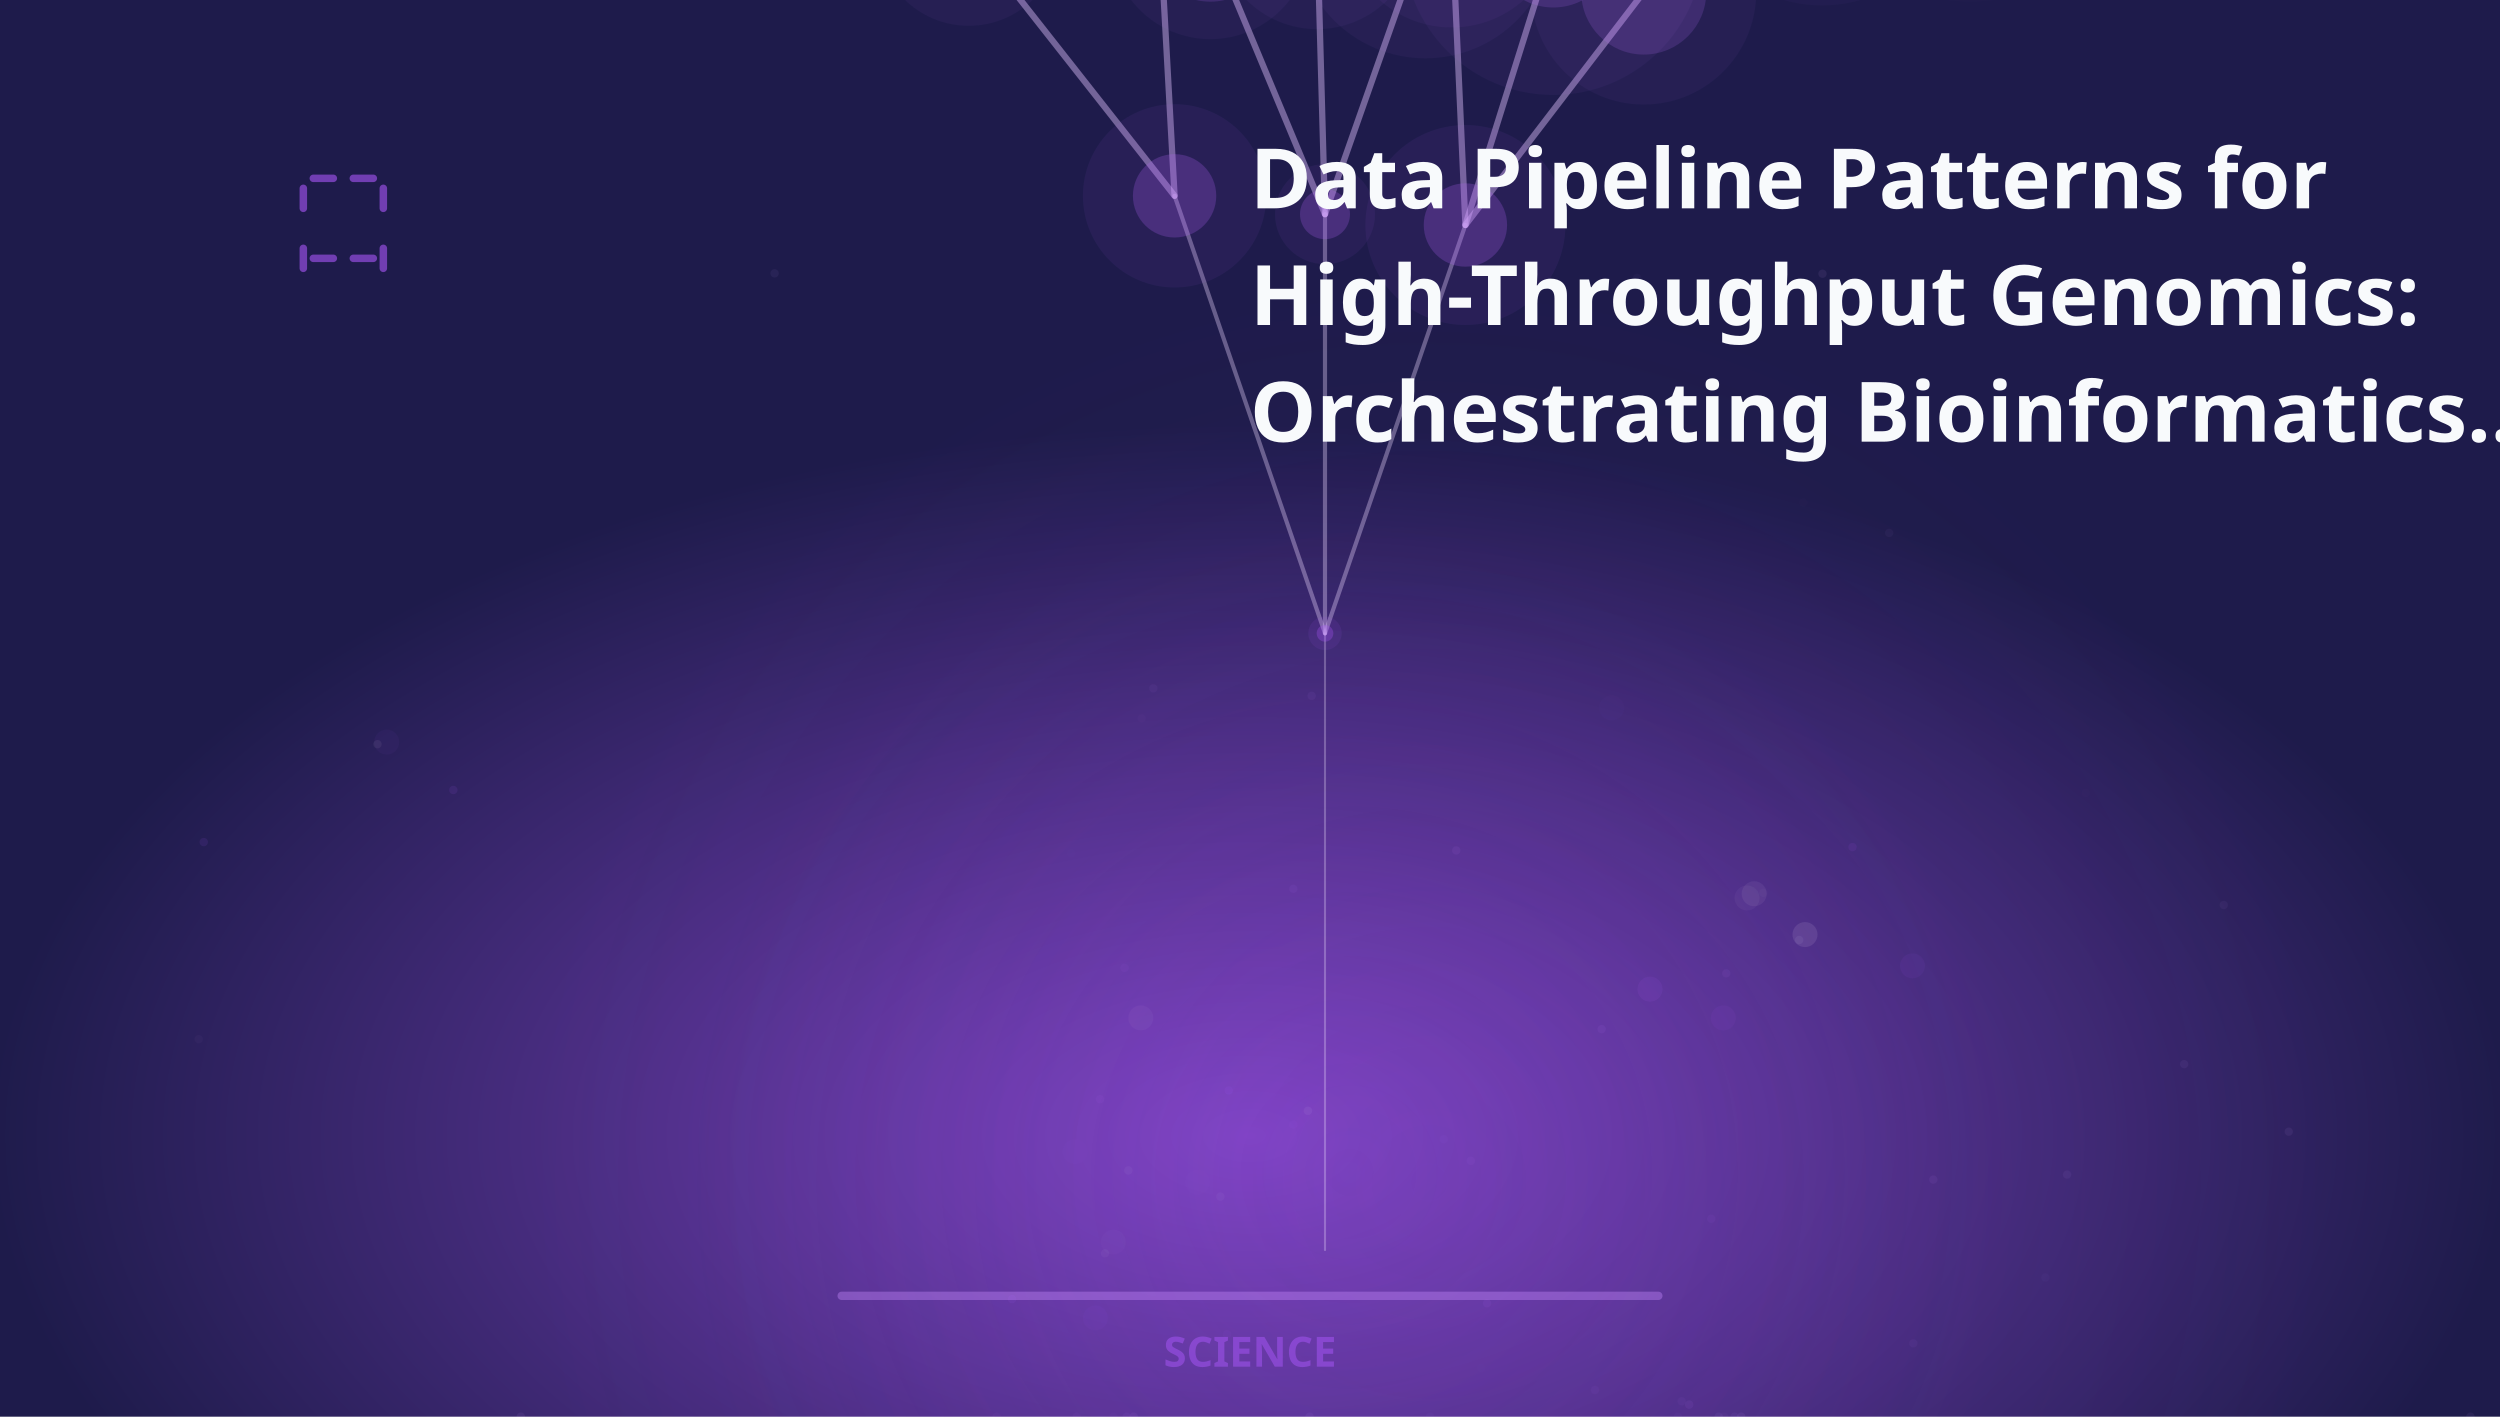
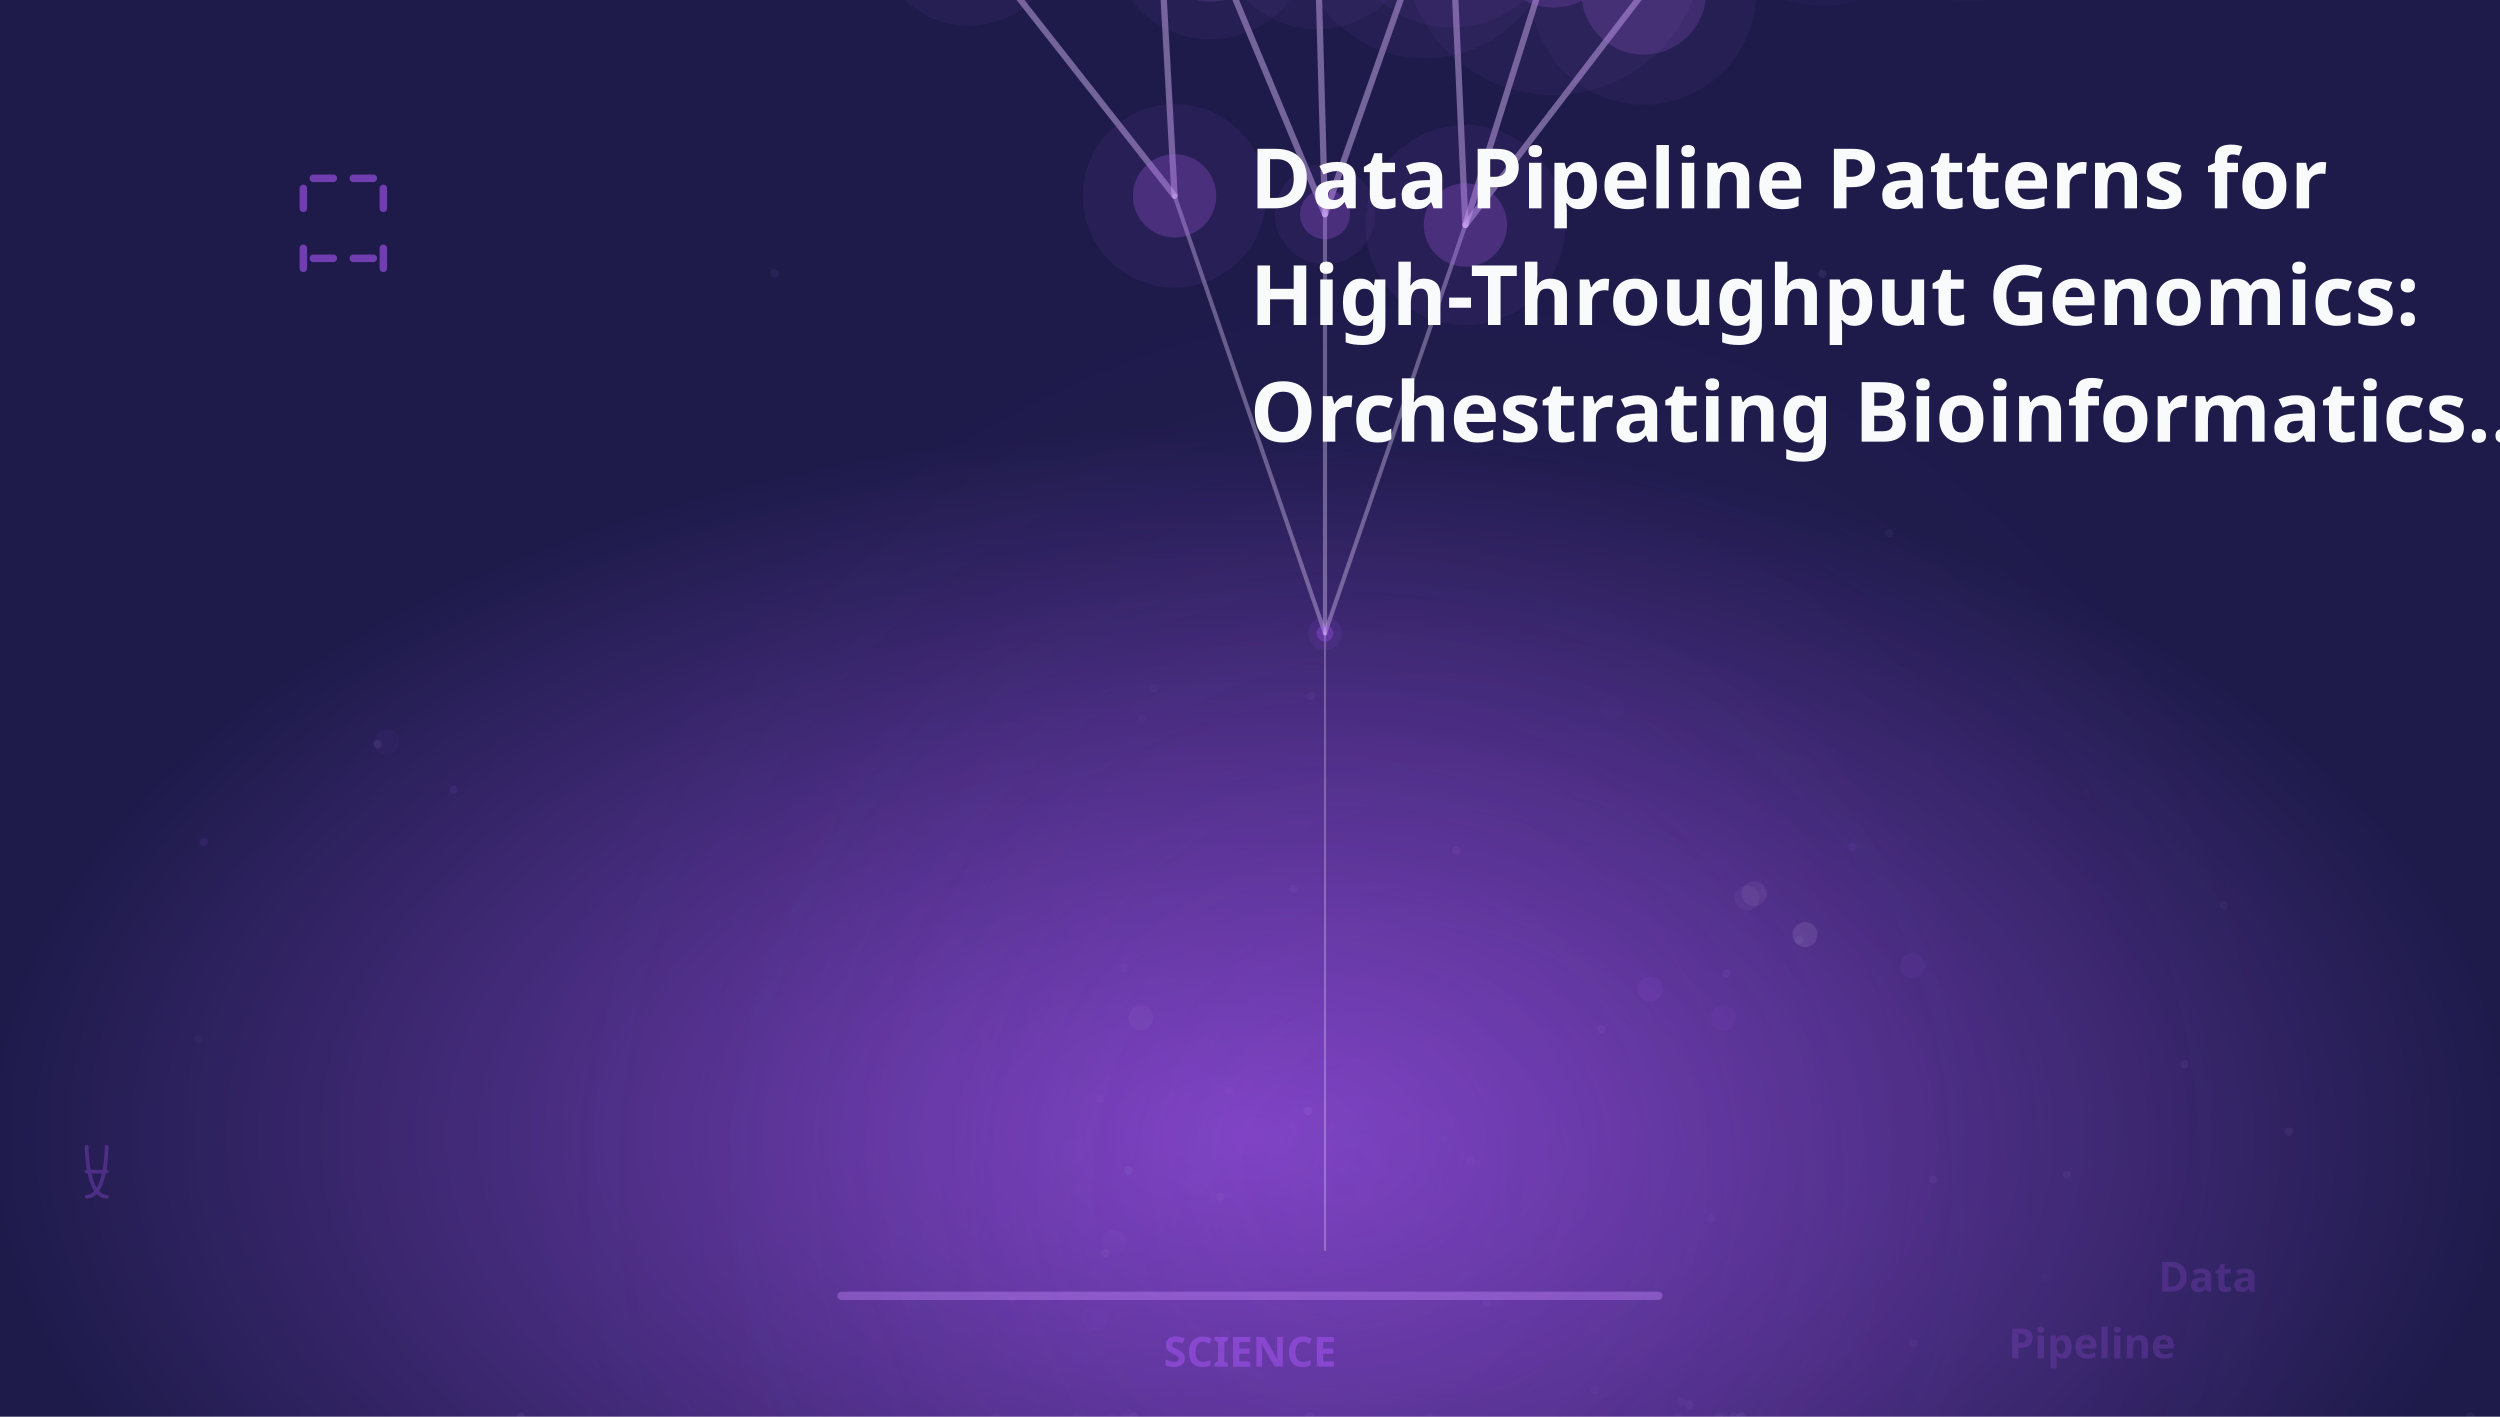
<svg xmlns="http://www.w3.org/2000/svg" width="600" height="340" viewBox="0 0 600 340">
  <defs>
    <radialGradient id="bg-blog/202" cx="50%" cy="80%">
      <stop offset="0" stop-color="#7e43c3" />
      <stop offset="1" stop-color="#1e1b4b" />
    </radialGradient>
  </defs>
  <rect width="600" height="340" fill="url(#bg-blog/202)" />
  <circle cx="287.4" cy="283.7" r="3" fill="#a855f7" opacity="0.02" />
  <circle cx="90.6" cy="178.6" r="1" fill="#ffffff" opacity="0.06" />
  <circle cx="419.3" cy="215.5" r="3" fill="#ffffff" opacity="0.04" />
  <circle cx="423.2" cy="214.3" r="1" fill="#ffffff" opacity="0.02" />
  <circle cx="433.2" cy="224.3" r="3" fill="#ffffff" opacity="0.10" />
  <circle cx="270.8" cy="280.9" r="1" fill="#ffffff" opacity="0.04" />
  <circle cx="267.2" cy="298.1" r="3" fill="#ffffff" opacity="0.02" />
  <circle cx="48.9" cy="202.1" r="1" fill="#a855f7" opacity="0.10" />
  <circle cx="413.6" cy="244.3" r="3" fill="#a855f7" opacity="0.06" />
  <circle cx="444.6" cy="203.3" r="1" fill="#a855f7" opacity="0.10" />
  <circle cx="92.8" cy="178.1" r="3" fill="#a855f7" opacity="0.04" />
  <circle cx="265.2" cy="300.8" r="1" fill="#ffffff" opacity="0.04" />
  <circle cx="258.0" cy="276.4" r="3" fill="#a855f7" opacity="0.02" />
  <circle cx="292.9" cy="287.2" r="1" fill="#ffffff" opacity="0.04" />
  <circle cx="396.0" cy="237.4" r="3" fill="#a855f7" opacity="0.10" />
  <circle cx="108.8" cy="189.6" r="1" fill="#a855f7" opacity="0.10" />
  <circle cx="262.9" cy="316.3" r="3" fill="#a855f7" opacity="0.04" />
  <circle cx="294.9" cy="261.7" r="1" fill="#a855f7" opacity="0.10" />
  <circle cx="273.8" cy="244.3" r="3" fill="#ffffff" opacity="0.04" />
  <circle cx="313.9" cy="266.6" r="1" fill="#ffffff" opacity="0.06" />
  <circle cx="421.0" cy="214.5" r="3" fill="#ffffff" opacity="0.06" />
  <circle cx="242.9" cy="311.8" r="1" fill="#a855f7" opacity="0.10" />
  <circle cx="386.8" cy="169.9" r="3" fill="#a855f7" opacity="0.02" />
  <circle cx="431.8" cy="225.6" r="1" fill="#ffffff" opacity="0.06" />
  <circle cx="459.0" cy="231.8" r="3" fill="#a855f7" opacity="0.06" />
  <defs>
    <radialGradient id="flood-blog/202-0" cx="50%" cy="50%">
      <stop offset="0" stop-color="#8b48d2" stop-opacity="0.09" />
      <stop offset="1" stop-color="#8b48d2" stop-opacity="0" />
    </radialGradient>
  </defs>
  <circle cx="343" cy="284" r="219" fill="url(#flood-blog/202-0)" />
  <defs>
    <radialGradient id="flood-blog/202-1" cx="50%" cy="50%">
      <stop offset="0" stop-color="#8948d1" stop-opacity="0.12" />
      <stop offset="1" stop-color="#8948d1" stop-opacity="0" />
    </radialGradient>
  </defs>
  <circle cx="324" cy="281" r="156" fill="url(#flood-blog/202-1)" />
  <circle cx="239.2" cy="340.0" r="1" fill="#cb9afa" opacity="0.03" />
  <circle cx="270.4" cy="340.0" r="1" fill="#bb7af8" opacity="0.05" />
  <circle cx="314.8" cy="167.0" r="1" fill="#bf82f9" opacity="0.06" />
  <circle cx="417.9" cy="340.0" r="1" fill="#cea0fa" opacity="0.07" />
  <circle cx="490.9" cy="306.6" r="1" fill="#c68ff9" opacity="0.03" />
  <circle cx="346.5" cy="273.4" r="1" fill="#ae62f7" opacity="0.04" />
  <circle cx="272.1" cy="340.0" r="1" fill="#cd9efa" opacity="0.06" />
  <circle cx="343.2" cy="340.0" r="1" fill="#bf83f9" opacity="0.03" />
  <circle cx="405.4" cy="337.1" r="1" fill="#b875f8" opacity="0.08" />
  <circle cx="402.7" cy="340.0" r="1" fill="#c38bf9" opacity="0.03" />
  <circle cx="392.9" cy="66.7" r="1" fill="#d2a8fa" opacity="0.03" />
  <circle cx="416.3" cy="340.0" r="1" fill="#c084f9" opacity="0.06" />
  <circle cx="267.2" cy="340.0" r="1" fill="#b36bf8" opacity="0.03" />
  <circle cx="349.5" cy="204.1" r="1" fill="#b977f8" opacity="0.08" />
  <circle cx="412.5" cy="340.0" r="1" fill="#cfa2fa" opacity="0.06" />
  <circle cx="437.4" cy="65.7" r="1" fill="#d3aafb" opacity="0.08" />
  <circle cx="414.3" cy="233.6" r="1" fill="#bc7cf8" opacity="0.07" />
  <circle cx="592.9" cy="340.0" r="1" fill="#d3aafb" opacity="0.06" />
  <circle cx="274.0" cy="172.4" r="1" fill="#bf82f9" opacity="0.02" />
  <circle cx="459.2" cy="322.4" r="1" fill="#c085f9" opacity="0.05" />
  <circle cx="185.9" cy="65.6" r="1" fill="#d3aafb" opacity="0.06" />
  <circle cx="410.7" cy="292.5" r="1" fill="#b874f8" opacity="0.05" />
  <circle cx="258.4" cy="340.0" r="1" fill="#c084f9" opacity="0.04" />
  <circle cx="125.0" cy="340.0" r="1" fill="#d3aafb" opacity="0.07" />
  <circle cx="257.1" cy="204.8" r="1" fill="#bb7bf8" opacity="0.01" />
  <circle cx="432.8" cy="120.6" r="1" fill="#cd9dfa" opacity="0.01" />
  <circle cx="413.8" cy="340.0" r="1" fill="#cd9efa" opacity="0.03" />
  <circle cx="310.4" cy="213.3" r="1" fill="#b772f8" opacity="0.06" />
  <circle cx="524.2" cy="255.4" r="1" fill="#cc9cfa" opacity="0.06" />
  <circle cx="294.5" cy="320.2" r="1" fill="#ad5ff7" opacity="0.05" />
  <circle cx="310.4" cy="269.9" r="1" fill="#ad5ff7" opacity="0.05" />
  <circle cx="453.4" cy="127.9" r="1" fill="#ce9ffa" opacity="0.04" />
  <circle cx="403.6" cy="336.3" r="1" fill="#b874f8" opacity="0.05" />
  <circle cx="355.5" cy="328.3" r="1" fill="#b064f7" opacity="0.01" />
  <circle cx="533.7" cy="217.2" r="1" fill="#d0a3fa" opacity="0.05" />
  <circle cx="269.9" cy="232.3" r="1" fill="#b671f8" opacity="0.05" />
  <circle cx="353.0" cy="278.6" r="1" fill="#af62f7" opacity="0.07" />
  <circle cx="47.7" cy="249.4" r="1" fill="#d3aafb" opacity="0.03" />
  <circle cx="464.0" cy="283.1" r="1" fill="#c186f9" opacity="0.07" />
  <circle cx="264.0" cy="263.8" r="1" fill="#b36bf8" opacity="0.06" />
  <circle cx="356.9" cy="312.8" r="1" fill="#af62f7" opacity="0.08" />
  <circle cx="382.8" cy="333.6" r="1" fill="#b46df8" opacity="0.05" />
  <circle cx="384.4" cy="247.0" r="1" fill="#b671f8" opacity="0.08" />
  <circle cx="549.3" cy="271.6" r="1" fill="#d0a4fa" opacity="0.07" />
  <circle cx="496.1" cy="281.9" r="1" fill="#c791f9" opacity="0.06" />
  <circle cx="276.8" cy="165.2" r="1" fill="#c084f9" opacity="0.05" />
  <circle cx="314.3" cy="340.0" r="1" fill="#cd9dfa" opacity="0.06" />
  <circle cx="500.6" cy="190.3" r="1" fill="#cd9dfa" opacity="0.01" />
  <line x1="318.0" y1="300.0" x2="318.0" y2="152.0" stroke="#f4eafe" stroke-width="0.5" opacity="0.28" stroke-linecap="round" />
  <line x1="318.0" y1="152.0" x2="281.9" y2="47.0" stroke="#ead6fd" stroke-width="1.0" opacity="0.36" stroke-linecap="round" />
  <line x1="281.9" y1="47.0" x2="232.5" y2="-15.8" stroke="#dfc1fc" stroke-width="1.5" opacity="0.44" stroke-linecap="round" />
  <line x1="232.5" y1="-15.8" x2="180.0" y2="-44.6" stroke="#d5adfb" stroke-width="2.0" opacity="0.52" stroke-linecap="round" />
  <line x1="180.0" y1="-44.6" x2="140.7" y2="-49.0" stroke="#ca99fa" stroke-width="2.5" opacity="0.60" stroke-linecap="round" />
  <line x1="180.0" y1="-44.6" x2="150.3" y2="-70.8" stroke="#ca99fa" stroke-width="2.5" opacity="0.60" stroke-linecap="round" />
  <line x1="232.5" y1="-15.8" x2="193.5" y2="-60.3" stroke="#d5adfb" stroke-width="2.0" opacity="0.52" stroke-linecap="round" />
  <line x1="193.5" y1="-60.3" x2="155.9" y2="-76.2" stroke="#ca99fa" stroke-width="2.5" opacity="0.60" stroke-linecap="round" />
  <line x1="193.5" y1="-60.3" x2="163.7" y2="-89.0" stroke="#ca99fa" stroke-width="2.5" opacity="0.60" stroke-linecap="round" />
  <line x1="193.5" y1="-60.3" x2="176.0" y2="-97.8" stroke="#ca99fa" stroke-width="2.5" opacity="0.60" stroke-linecap="round" />
  <line x1="232.5" y1="-15.8" x2="211.1" y2="-70.9" stroke="#d5adfb" stroke-width="2.0" opacity="0.52" stroke-linecap="round" />
  <line x1="211.1" y1="-70.9" x2="180.3" y2="-99.5" stroke="#ca99fa" stroke-width="2.5" opacity="0.60" stroke-linecap="round" />
  <line x1="211.1" y1="-70.9" x2="193.4" y2="-107.1" stroke="#ca99fa" stroke-width="2.5" opacity="0.60" stroke-linecap="round" />
  <line x1="211.1" y1="-70.9" x2="207.3" y2="-113.4" stroke="#ca99fa" stroke-width="2.5" opacity="0.60" stroke-linecap="round" />
  <line x1="281.9" y1="47.0" x2="277.5" y2="-32.8" stroke="#dfc1fc" stroke-width="1.5" opacity="0.44" stroke-linecap="round" />
  <line x1="277.5" y1="-32.8" x2="254.7" y2="-81.2" stroke="#d5adfb" stroke-width="2.0" opacity="0.52" stroke-linecap="round" />
  <line x1="254.7" y1="-81.2" x2="226.2" y2="-107.2" stroke="#ca99fa" stroke-width="2.5" opacity="0.60" stroke-linecap="round" />
  <line x1="254.7" y1="-81.2" x2="246.0" y2="-119.8" stroke="#ca99fa" stroke-width="2.5" opacity="0.60" stroke-linecap="round" />
  <line x1="277.5" y1="-32.8" x2="271.6" y2="-86.8" stroke="#d5adfb" stroke-width="2.0" opacity="0.52" stroke-linecap="round" />
  <line x1="271.6" y1="-86.8" x2="250.5" y2="-121.7" stroke="#ca99fa" stroke-width="2.5" opacity="0.60" stroke-linecap="round" />
  <line x1="271.6" y1="-86.8" x2="264.7" y2="-122.0" stroke="#ca99fa" stroke-width="2.5" opacity="0.60" stroke-linecap="round" />
  <line x1="271.6" y1="-86.8" x2="277.6" y2="-125.4" stroke="#ca99fa" stroke-width="2.5" opacity="0.60" stroke-linecap="round" />
  <line x1="277.5" y1="-32.8" x2="289.8" y2="-87.3" stroke="#d5adfb" stroke-width="2.0" opacity="0.52" stroke-linecap="round" />
  <line x1="289.8" y1="-87.3" x2="283.6" y2="-126.6" stroke="#ca99fa" stroke-width="2.5" opacity="0.60" stroke-linecap="round" />
  <line x1="289.8" y1="-87.3" x2="294.9" y2="-123.9" stroke="#ca99fa" stroke-width="2.5" opacity="0.60" stroke-linecap="round" />
  <line x1="289.8" y1="-87.3" x2="305.9" y2="-121.8" stroke="#ca99fa" stroke-width="2.5" opacity="0.60" stroke-linecap="round" />
  <line x1="318.0" y1="152.0" x2="318.0" y2="51.4" stroke="#ead6fd" stroke-width="1.0" opacity="0.36" stroke-linecap="round" />
  <line x1="318.0" y1="51.4" x2="290.5" y2="-14.6" stroke="#dfc1fc" stroke-width="1.5" opacity="0.44" stroke-linecap="round" />
  <line x1="290.5" y1="-14.6" x2="253.3" y2="-50.2" stroke="#d5adfb" stroke-width="2.0" opacity="0.52" stroke-linecap="round" />
  <line x1="253.3" y1="-50.2" x2="220.2" y2="-62.8" stroke="#ca99fa" stroke-width="2.5" opacity="0.60" stroke-linecap="round" />
  <line x1="253.3" y1="-50.2" x2="223.7" y2="-74.1" stroke="#ca99fa" stroke-width="2.5" opacity="0.60" stroke-linecap="round" />
  <line x1="253.3" y1="-50.2" x2="232.6" y2="-82.0" stroke="#ca99fa" stroke-width="2.5" opacity="0.60" stroke-linecap="round" />
  <line x1="290.5" y1="-14.6" x2="285.9" y2="-64.4" stroke="#d5adfb" stroke-width="2.0" opacity="0.52" stroke-linecap="round" />
  <line x1="285.9" y1="-64.4" x2="269.3" y2="-96.9" stroke="#ca99fa" stroke-width="2.5" opacity="0.60" stroke-linecap="round" />
  <line x1="285.9" y1="-64.4" x2="280.1" y2="-96.9" stroke="#ca99fa" stroke-width="2.5" opacity="0.60" stroke-linecap="round" />
  <line x1="285.9" y1="-64.4" x2="290.1" y2="-99.2" stroke="#ca99fa" stroke-width="2.5" opacity="0.60" stroke-linecap="round" />
  <line x1="318.0" y1="51.4" x2="316.1" y2="-17.0" stroke="#dfc1fc" stroke-width="1.5" opacity="0.44" stroke-linecap="round" />
  <line x1="316.1" y1="-17.0" x2="296.5" y2="-61.5" stroke="#d5adfb" stroke-width="2.0" opacity="0.52" stroke-linecap="round" />
  <line x1="296.5" y1="-61.5" x2="271.1" y2="-82.7" stroke="#ca99fa" stroke-width="2.5" opacity="0.60" stroke-linecap="round" />
  <line x1="296.5" y1="-61.5" x2="292.4" y2="-94.3" stroke="#ca99fa" stroke-width="2.5" opacity="0.60" stroke-linecap="round" />
  <line x1="316.1" y1="-17.0" x2="312.2" y2="-63.4" stroke="#d5adfb" stroke-width="2.0" opacity="0.52" stroke-linecap="round" />
  <line x1="312.2" y1="-63.4" x2="294.9" y2="-92.7" stroke="#ca99fa" stroke-width="2.5" opacity="0.60" stroke-linecap="round" />
  <line x1="312.2" y1="-63.4" x2="306.5" y2="-97.4" stroke="#ca99fa" stroke-width="2.5" opacity="0.60" stroke-linecap="round" />
  <line x1="312.2" y1="-63.4" x2="318.3" y2="-93.5" stroke="#ca99fa" stroke-width="2.5" opacity="0.60" stroke-linecap="round" />
  <line x1="316.1" y1="-17.0" x2="327.5" y2="-62.2" stroke="#d5adfb" stroke-width="2.0" opacity="0.52" stroke-linecap="round" />
  <line x1="327.5" y1="-62.2" x2="322.8" y2="-93.0" stroke="#ca99fa" stroke-width="2.5" opacity="0.60" stroke-linecap="round" />
  <line x1="327.5" y1="-62.2" x2="332.5" y2="-92.5" stroke="#ca99fa" stroke-width="2.5" opacity="0.60" stroke-linecap="round" />
  <line x1="327.5" y1="-62.2" x2="342.9" y2="-91.9" stroke="#ca99fa" stroke-width="2.5" opacity="0.60" stroke-linecap="round" />
  <line x1="318.0" y1="51.4" x2="342.1" y2="-17.0" stroke="#dfc1fc" stroke-width="1.5" opacity="0.44" stroke-linecap="round" />
  <line x1="342.1" y1="-17.0" x2="340.5" y2="-65.5" stroke="#d5adfb" stroke-width="2.0" opacity="0.52" stroke-linecap="round" />
  <line x1="340.5" y1="-65.5" x2="323.6" y2="-97.2" stroke="#ca99fa" stroke-width="2.5" opacity="0.60" stroke-linecap="round" />
  <line x1="340.5" y1="-65.5" x2="349.3" y2="-98.4" stroke="#ca99fa" stroke-width="2.5" opacity="0.60" stroke-linecap="round" />
  <line x1="342.1" y1="-17.0" x2="355.4" y2="-62.9" stroke="#d5adfb" stroke-width="2.0" opacity="0.52" stroke-linecap="round" />
  <line x1="355.4" y1="-62.9" x2="352.0" y2="-97.7" stroke="#ca99fa" stroke-width="2.5" opacity="0.60" stroke-linecap="round" />
  <line x1="355.4" y1="-62.9" x2="361.8" y2="-94.8" stroke="#ca99fa" stroke-width="2.5" opacity="0.60" stroke-linecap="round" />
  <line x1="355.4" y1="-62.9" x2="370.9" y2="-91.5" stroke="#ca99fa" stroke-width="2.5" opacity="0.60" stroke-linecap="round" />
  <line x1="342.1" y1="-17.0" x2="368.9" y2="-56.5" stroke="#d5adfb" stroke-width="2.0" opacity="0.52" stroke-linecap="round" />
  <line x1="368.9" y1="-56.5" x2="374.5" y2="-90.0" stroke="#ca99fa" stroke-width="2.5" opacity="0.60" stroke-linecap="round" />
  <line x1="368.9" y1="-56.5" x2="386.3" y2="-87.4" stroke="#ca99fa" stroke-width="2.5" opacity="0.60" stroke-linecap="round" />
  <line x1="368.9" y1="-56.5" x2="395.8" y2="-79.6" stroke="#ca99fa" stroke-width="2.5" opacity="0.60" stroke-linecap="round" />
  <line x1="318.0" y1="152.0" x2="351.7" y2="54.0" stroke="#ead6fd" stroke-width="1.0" opacity="0.36" stroke-linecap="round" />
  <line x1="351.7" y1="54.0" x2="348.4" y2="-19.4" stroke="#dfc1fc" stroke-width="1.5" opacity="0.44" stroke-linecap="round" />
  <line x1="348.4" y1="-19.4" x2="328.0" y2="-66.7" stroke="#d5adfb" stroke-width="2.0" opacity="0.52" stroke-linecap="round" />
  <line x1="328.0" y1="-66.7" x2="300.8" y2="-91.1" stroke="#ca99fa" stroke-width="2.5" opacity="0.60" stroke-linecap="round" />
  <line x1="328.0" y1="-66.7" x2="310.6" y2="-99.4" stroke="#ca99fa" stroke-width="2.5" opacity="0.60" stroke-linecap="round" />
  <line x1="328.0" y1="-66.7" x2="322.7" y2="-104.4" stroke="#ca99fa" stroke-width="2.5" opacity="0.60" stroke-linecap="round" />
  <line x1="348.4" y1="-19.4" x2="359.4" y2="-72.7" stroke="#d5adfb" stroke-width="2.0" opacity="0.52" stroke-linecap="round" />
  <line x1="359.4" y1="-72.7" x2="352.3" y2="-112.9" stroke="#ca99fa" stroke-width="2.5" opacity="0.60" stroke-linecap="round" />
  <line x1="359.4" y1="-72.7" x2="363.7" y2="-108.4" stroke="#ca99fa" stroke-width="2.5" opacity="0.60" stroke-linecap="round" />
  <line x1="359.4" y1="-72.7" x2="375.3" y2="-108.6" stroke="#ca99fa" stroke-width="2.5" opacity="0.60" stroke-linecap="round" />
  <line x1="351.7" y1="54.0" x2="372.8" y2="-13.2" stroke="#dfc1fc" stroke-width="1.5" opacity="0.44" stroke-linecap="round" />
  <line x1="372.8" y1="-13.2" x2="368.0" y2="-60.1" stroke="#d5adfb" stroke-width="2.0" opacity="0.52" stroke-linecap="round" />
  <line x1="368.0" y1="-60.1" x2="351.4" y2="-87.6" stroke="#ca99fa" stroke-width="2.5" opacity="0.60" stroke-linecap="round" />
  <line x1="368.0" y1="-60.1" x2="374.0" y2="-94.5" stroke="#ca99fa" stroke-width="2.5" opacity="0.60" stroke-linecap="round" />
  <line x1="372.8" y1="-13.2" x2="384.2" y2="-58.3" stroke="#d5adfb" stroke-width="2.0" opacity="0.52" stroke-linecap="round" />
  <line x1="384.2" y1="-58.3" x2="379.0" y2="-92.7" stroke="#ca99fa" stroke-width="2.5" opacity="0.60" stroke-linecap="round" />
  <line x1="384.2" y1="-58.3" x2="389.5" y2="-90.4" stroke="#ca99fa" stroke-width="2.5" opacity="0.60" stroke-linecap="round" />
  <line x1="384.2" y1="-58.3" x2="399.2" y2="-87.2" stroke="#ca99fa" stroke-width="2.5" opacity="0.60" stroke-linecap="round" />
  <line x1="372.8" y1="-13.2" x2="398.9" y2="-51.6" stroke="#d5adfb" stroke-width="2.0" opacity="0.52" stroke-linecap="round" />
  <line x1="398.9" y1="-51.6" x2="404.2" y2="-83.3" stroke="#ca99fa" stroke-width="2.5" opacity="0.60" stroke-linecap="round" />
  <line x1="398.9" y1="-51.6" x2="414.0" y2="-78.4" stroke="#ca99fa" stroke-width="2.5" opacity="0.60" stroke-linecap="round" />
  <line x1="398.9" y1="-51.6" x2="423.6" y2="-72.8" stroke="#ca99fa" stroke-width="2.5" opacity="0.60" stroke-linecap="round" />
  <line x1="351.7" y1="54.0" x2="394.5" y2="-1.9" stroke="#dfc1fc" stroke-width="1.5" opacity="0.44" stroke-linecap="round" />
  <line x1="394.5" y1="-1.9" x2="406.6" y2="-53.4" stroke="#d5adfb" stroke-width="2.0" opacity="0.52" stroke-linecap="round" />
  <line x1="406.6" y1="-53.4" x2="400.7" y2="-89.9" stroke="#ca99fa" stroke-width="2.5" opacity="0.60" stroke-linecap="round" />
  <line x1="406.6" y1="-53.4" x2="423.7" y2="-88.5" stroke="#ca99fa" stroke-width="2.5" opacity="0.60" stroke-linecap="round" />
  <line x1="394.5" y1="-1.9" x2="423.0" y2="-43.9" stroke="#d5adfb" stroke-width="2.0" opacity="0.52" stroke-linecap="round" />
  <line x1="423.0" y1="-43.9" x2="429.9" y2="-81.3" stroke="#ca99fa" stroke-width="2.5" opacity="0.60" stroke-linecap="round" />
  <line x1="423.0" y1="-43.9" x2="439.5" y2="-73.0" stroke="#ca99fa" stroke-width="2.5" opacity="0.60" stroke-linecap="round" />
  <line x1="423.0" y1="-43.9" x2="449.6" y2="-67.4" stroke="#ca99fa" stroke-width="2.5" opacity="0.60" stroke-linecap="round" />
  <line x1="394.5" y1="-1.9" x2="437.3" y2="-31.7" stroke="#d5adfb" stroke-width="2.0" opacity="0.52" stroke-linecap="round" />
  <line x1="437.3" y1="-31.7" x2="456.0" y2="-64.8" stroke="#ca99fa" stroke-width="2.5" opacity="0.60" stroke-linecap="round" />
  <line x1="437.3" y1="-31.7" x2="464.6" y2="-54.3" stroke="#ca99fa" stroke-width="2.5" opacity="0.60" stroke-linecap="round" />
  <line x1="437.3" y1="-31.7" x2="472.9" y2="-43.6" stroke="#ca99fa" stroke-width="2.5" opacity="0.60" stroke-linecap="round" />
  <circle cx="318.0" cy="152.0" r="2" fill="#a855f7" opacity="0.30" />
  <circle cx="318.0" cy="152.0" r="4" fill="#a855f7" opacity="0.09" />
  <circle cx="281.9" cy="47.0" r="10" fill="#ae61f7" opacity="0.24" />
  <circle cx="281.9" cy="47.0" r="22" fill="#ae61f7" opacity="0.07" />
  <circle cx="232.5" cy="-15.8" r="11" fill="#b56ef8" opacity="0.17" />
  <circle cx="232.5" cy="-15.8" r="22" fill="#b56ef8" opacity="0.05" />
  <circle cx="180.0" cy="-44.6" r="15" fill="#bb7bf8" opacity="0.11" />
  <circle cx="180.0" cy="-44.6" r="27" fill="#bb7bf8" opacity="0.03" />
  <circle cx="140.7" cy="-49.0" r="20" fill="#c288f9" opacity="0.05" />
  <circle cx="140.7" cy="-49.0" r="40" fill="#c288f9" opacity="0.01" />
  <circle cx="150.3" cy="-70.8" r="24" fill="#c288f9" opacity="0.05" />
  <circle cx="150.3" cy="-70.8" r="58" fill="#c288f9" opacity="0.01" />
  <circle cx="193.5" cy="-60.3" r="19" fill="#bb7bf8" opacity="0.11" />
  <circle cx="193.5" cy="-60.3" r="30" fill="#bb7bf8" opacity="0.03" />
  <circle cx="155.9" cy="-76.2" r="20" fill="#c288f9" opacity="0.05" />
  <circle cx="155.9" cy="-76.2" r="32" fill="#c288f9" opacity="0.01" />
  <circle cx="163.7" cy="-89.0" r="24" fill="#c288f9" opacity="0.05" />
  <circle cx="163.7" cy="-89.0" r="58" fill="#c288f9" opacity="0.01" />
  <circle cx="176.0" cy="-97.8" r="20" fill="#c288f9" opacity="0.05" />
  <circle cx="176.0" cy="-97.8" r="36" fill="#c288f9" opacity="0.01" />
  <circle cx="211.1" cy="-70.9" r="17" fill="#bb7bf8" opacity="0.11" />
  <circle cx="211.1" cy="-70.9" r="37" fill="#bb7bf8" opacity="0.03" />
  <circle cx="180.3" cy="-99.5" r="22" fill="#c288f9" opacity="0.05" />
  <circle cx="180.3" cy="-99.5" r="40" fill="#c288f9" opacity="0.01" />
  <circle cx="193.4" cy="-107.1" r="20" fill="#c288f9" opacity="0.05" />
  <circle cx="193.4" cy="-107.1" r="32" fill="#c288f9" opacity="0.01" />
  <circle cx="207.3" cy="-113.4" r="22" fill="#c288f9" opacity="0.05" />
  <circle cx="207.3" cy="-113.4" r="44" fill="#c288f9" opacity="0.01" />
  <circle cx="277.5" cy="-32.8" r="11" fill="#b56ef8" opacity="0.17" />
  <circle cx="277.5" cy="-32.8" r="18" fill="#b56ef8" opacity="0.05" />
  <circle cx="254.7" cy="-81.2" r="15" fill="#bb7bf8" opacity="0.11" />
  <circle cx="254.7" cy="-81.2" r="24" fill="#bb7bf8" opacity="0.03" />
  <circle cx="226.2" cy="-107.2" r="22" fill="#c288f9" opacity="0.05" />
  <circle cx="226.2" cy="-107.2" r="35" fill="#c288f9" opacity="0.01" />
  <circle cx="246.0" cy="-119.8" r="20" fill="#c288f9" opacity="0.05" />
  <circle cx="246.0" cy="-119.8" r="36" fill="#c288f9" opacity="0.01" />
  <circle cx="271.6" cy="-86.8" r="15" fill="#bb7bf8" opacity="0.11" />
  <circle cx="271.6" cy="-86.8" r="33" fill="#bb7bf8" opacity="0.03" />
  <circle cx="250.5" cy="-121.7" r="20" fill="#c288f9" opacity="0.05" />
  <circle cx="250.5" cy="-121.7" r="32" fill="#c288f9" opacity="0.01" />
  <circle cx="264.7" cy="-122.0" r="20" fill="#c288f9" opacity="0.05" />
  <circle cx="264.7" cy="-122.0" r="40" fill="#c288f9" opacity="0.01" />
  <circle cx="277.6" cy="-125.4" r="24" fill="#c288f9" opacity="0.05" />
  <circle cx="277.6" cy="-125.4" r="58" fill="#c288f9" opacity="0.01" />
  <circle cx="289.8" cy="-87.3" r="19" fill="#bb7bf8" opacity="0.11" />
  <circle cx="289.8" cy="-87.3" r="30" fill="#bb7bf8" opacity="0.03" />
  <circle cx="283.6" cy="-126.6" r="20" fill="#c288f9" opacity="0.05" />
  <circle cx="283.6" cy="-126.6" r="32" fill="#c288f9" opacity="0.01" />
  <circle cx="294.9" cy="-123.9" r="24" fill="#c288f9" opacity="0.05" />
  <circle cx="294.9" cy="-123.9" r="53" fill="#c288f9" opacity="0.01" />
  <circle cx="305.9" cy="-121.8" r="20" fill="#c288f9" opacity="0.05" />
  <circle cx="305.9" cy="-121.8" r="36" fill="#c288f9" opacity="0.01" />
  <circle cx="318.0" cy="51.4" r="6" fill="#ae61f7" opacity="0.24" />
  <circle cx="318.0" cy="51.4" r="12" fill="#ae61f7" opacity="0.07" />
  <circle cx="290.5" cy="-14.6" r="15" fill="#b56ef8" opacity="0.17" />
  <circle cx="290.5" cy="-14.6" r="24" fill="#b56ef8" opacity="0.05" />
  <circle cx="253.3" cy="-50.2" r="19" fill="#bb7bf8" opacity="0.11" />
  <circle cx="253.3" cy="-50.2" r="46" fill="#bb7bf8" opacity="0.03" />
  <circle cx="220.2" cy="-62.8" r="24" fill="#c288f9" opacity="0.05" />
  <circle cx="220.2" cy="-62.8" r="38" fill="#c288f9" opacity="0.01" />
  <circle cx="223.7" cy="-74.1" r="22" fill="#c288f9" opacity="0.05" />
  <circle cx="223.7" cy="-74.1" r="40" fill="#c288f9" opacity="0.01" />
  <circle cx="232.6" cy="-82.0" r="22" fill="#c288f9" opacity="0.05" />
  <circle cx="232.6" cy="-82.0" r="35" fill="#c288f9" opacity="0.01" />
  <circle cx="285.9" cy="-64.4" r="19" fill="#bb7bf8" opacity="0.11" />
  <circle cx="285.9" cy="-64.4" r="38" fill="#bb7bf8" opacity="0.03" />
  <circle cx="269.3" cy="-96.9" r="20" fill="#c288f9" opacity="0.05" />
  <circle cx="269.3" cy="-96.9" r="44" fill="#c288f9" opacity="0.01" />
  <circle cx="280.1" cy="-96.9" r="22" fill="#c288f9" opacity="0.05" />
  <circle cx="280.1" cy="-96.9" r="40" fill="#c288f9" opacity="0.01" />
  <circle cx="290.1" cy="-99.2" r="20" fill="#c288f9" opacity="0.05" />
  <circle cx="290.1" cy="-99.2" r="44" fill="#c288f9" opacity="0.01" />
  <circle cx="316.1" cy="-17.0" r="15" fill="#b56ef8" opacity="0.17" />
  <circle cx="316.1" cy="-17.0" r="24" fill="#b56ef8" opacity="0.05" />
  <circle cx="296.5" cy="-61.5" r="19" fill="#bb7bf8" opacity="0.11" />
  <circle cx="296.5" cy="-61.5" r="34" fill="#bb7bf8" opacity="0.03" />
  <circle cx="271.1" cy="-82.7" r="22" fill="#c288f9" opacity="0.05" />
  <circle cx="271.1" cy="-82.7" r="48" fill="#c288f9" opacity="0.01" />
  <circle cx="292.4" cy="-94.3" r="22" fill="#c288f9" opacity="0.05" />
  <circle cx="292.4" cy="-94.3" r="44" fill="#c288f9" opacity="0.01" />
  <circle cx="312.2" cy="-63.4" r="17" fill="#bb7bf8" opacity="0.11" />
  <circle cx="312.2" cy="-63.4" r="37" fill="#bb7bf8" opacity="0.03" />
  <circle cx="294.9" cy="-92.7" r="22" fill="#c288f9" opacity="0.05" />
  <circle cx="294.9" cy="-92.7" r="48" fill="#c288f9" opacity="0.01" />
  <circle cx="306.5" cy="-97.4" r="22" fill="#c288f9" opacity="0.05" />
  <circle cx="306.5" cy="-97.4" r="53" fill="#c288f9" opacity="0.01" />
  <circle cx="318.3" cy="-93.5" r="20" fill="#c288f9" opacity="0.05" />
  <circle cx="318.3" cy="-93.5" r="32" fill="#c288f9" opacity="0.01" />
  <circle cx="327.5" cy="-62.2" r="15" fill="#bb7bf8" opacity="0.11" />
  <circle cx="327.5" cy="-62.2" r="24" fill="#bb7bf8" opacity="0.03" />
  <circle cx="322.8" cy="-93.0" r="20" fill="#c288f9" opacity="0.05" />
  <circle cx="322.8" cy="-93.0" r="36" fill="#c288f9" opacity="0.01" />
  <circle cx="332.5" cy="-92.5" r="22" fill="#c288f9" opacity="0.05" />
  <circle cx="332.5" cy="-92.5" r="35" fill="#c288f9" opacity="0.01" />
  <circle cx="342.9" cy="-91.9" r="20" fill="#c288f9" opacity="0.05" />
  <circle cx="342.9" cy="-91.9" r="40" fill="#c288f9" opacity="0.01" />
  <circle cx="342.1" cy="-17.0" r="13" fill="#b56ef8" opacity="0.17" />
  <circle cx="342.1" cy="-17.0" r="31" fill="#b56ef8" opacity="0.05" />
  <circle cx="340.5" cy="-65.5" r="19" fill="#bb7bf8" opacity="0.11" />
  <circle cx="340.5" cy="-65.5" r="30" fill="#bb7bf8" opacity="0.03" />
  <circle cx="323.6" cy="-97.2" r="24" fill="#c288f9" opacity="0.05" />
  <circle cx="323.6" cy="-97.2" r="48" fill="#c288f9" opacity="0.01" />
  <circle cx="349.3" cy="-98.4" r="22" fill="#c288f9" opacity="0.05" />
  <circle cx="349.3" cy="-98.4" r="35" fill="#c288f9" opacity="0.01" />
  <circle cx="355.4" cy="-62.9" r="17" fill="#bb7bf8" opacity="0.11" />
  <circle cx="355.4" cy="-62.9" r="41" fill="#bb7bf8" opacity="0.03" />
  <circle cx="352.0" cy="-97.7" r="24" fill="#c288f9" opacity="0.05" />
  <circle cx="352.0" cy="-97.7" r="43" fill="#c288f9" opacity="0.01" />
  <circle cx="361.8" cy="-94.8" r="24" fill="#c288f9" opacity="0.05" />
  <circle cx="361.8" cy="-94.8" r="53" fill="#c288f9" opacity="0.01" />
  <circle cx="370.9" cy="-91.5" r="24" fill="#c288f9" opacity="0.05" />
  <circle cx="370.9" cy="-91.5" r="58" fill="#c288f9" opacity="0.01" />
  <circle cx="368.9" cy="-56.5" r="15" fill="#bb7bf8" opacity="0.11" />
  <circle cx="368.9" cy="-56.5" r="36" fill="#bb7bf8" opacity="0.03" />
  <circle cx="374.5" cy="-90.0" r="22" fill="#c288f9" opacity="0.05" />
  <circle cx="374.5" cy="-90.0" r="40" fill="#c288f9" opacity="0.01" />
  <circle cx="386.3" cy="-87.4" r="22" fill="#c288f9" opacity="0.05" />
  <circle cx="386.3" cy="-87.4" r="44" fill="#c288f9" opacity="0.01" />
  <circle cx="395.8" cy="-79.6" r="20" fill="#c288f9" opacity="0.05" />
  <circle cx="395.8" cy="-79.6" r="48" fill="#c288f9" opacity="0.01" />
  <circle cx="351.7" cy="54.0" r="10" fill="#ae61f7" opacity="0.24" />
  <circle cx="351.7" cy="54.0" r="24" fill="#ae61f7" opacity="0.07" />
  <circle cx="348.4" cy="-19.4" r="11" fill="#b56ef8" opacity="0.17" />
  <circle cx="348.4" cy="-19.4" r="26" fill="#b56ef8" opacity="0.05" />
  <circle cx="328.0" cy="-66.7" r="15" fill="#bb7bf8" opacity="0.11" />
  <circle cx="328.0" cy="-66.7" r="27" fill="#bb7bf8" opacity="0.03" />
  <circle cx="300.8" cy="-91.1" r="24" fill="#c288f9" opacity="0.05" />
  <circle cx="300.8" cy="-91.1" r="53" fill="#c288f9" opacity="0.01" />
  <circle cx="310.6" cy="-99.4" r="24" fill="#c288f9" opacity="0.05" />
  <circle cx="310.6" cy="-99.4" r="43" fill="#c288f9" opacity="0.01" />
  <circle cx="322.7" cy="-104.4" r="20" fill="#c288f9" opacity="0.05" />
  <circle cx="322.7" cy="-104.4" r="48" fill="#c288f9" opacity="0.01" />
  <circle cx="359.4" cy="-72.7" r="19" fill="#bb7bf8" opacity="0.11" />
  <circle cx="359.4" cy="-72.7" r="42" fill="#bb7bf8" opacity="0.03" />
  <circle cx="352.3" cy="-112.9" r="22" fill="#c288f9" opacity="0.05" />
  <circle cx="352.3" cy="-112.9" r="40" fill="#c288f9" opacity="0.01" />
  <circle cx="363.7" cy="-108.4" r="22" fill="#c288f9" opacity="0.05" />
  <circle cx="363.7" cy="-108.4" r="35" fill="#c288f9" opacity="0.01" />
  <circle cx="375.3" cy="-108.6" r="22" fill="#c288f9" opacity="0.05" />
  <circle cx="375.3" cy="-108.6" r="35" fill="#c288f9" opacity="0.01" />
  <circle cx="372.8" cy="-13.2" r="15" fill="#b56ef8" opacity="0.17" />
  <circle cx="372.8" cy="-13.2" r="36" fill="#b56ef8" opacity="0.05" />
  <circle cx="368.0" cy="-60.1" r="19" fill="#bb7bf8" opacity="0.11" />
  <circle cx="368.0" cy="-60.1" r="34" fill="#bb7bf8" opacity="0.03" />
  <circle cx="351.4" cy="-87.6" r="20" fill="#c288f9" opacity="0.05" />
  <circle cx="351.4" cy="-87.6" r="44" fill="#c288f9" opacity="0.01" />
  <circle cx="374.0" cy="-94.5" r="20" fill="#c288f9" opacity="0.05" />
  <circle cx="374.0" cy="-94.5" r="32" fill="#c288f9" opacity="0.01" />
  <circle cx="384.2" cy="-58.3" r="15" fill="#bb7bf8" opacity="0.11" />
  <circle cx="384.2" cy="-58.3" r="30" fill="#bb7bf8" opacity="0.03" />
  <circle cx="379.0" cy="-92.7" r="24" fill="#c288f9" opacity="0.05" />
  <circle cx="379.0" cy="-92.7" r="43" fill="#c288f9" opacity="0.01" />
  <circle cx="389.5" cy="-90.4" r="24" fill="#c288f9" opacity="0.05" />
  <circle cx="389.5" cy="-90.4" r="43" fill="#c288f9" opacity="0.01" />
  <circle cx="399.2" cy="-87.2" r="20" fill="#c288f9" opacity="0.05" />
  <circle cx="399.2" cy="-87.2" r="48" fill="#c288f9" opacity="0.01" />
  <circle cx="398.9" cy="-51.6" r="17" fill="#bb7bf8" opacity="0.11" />
  <circle cx="398.9" cy="-51.6" r="34" fill="#bb7bf8" opacity="0.03" />
  <circle cx="404.2" cy="-83.3" r="22" fill="#c288f9" opacity="0.05" />
  <circle cx="404.2" cy="-83.3" r="40" fill="#c288f9" opacity="0.01" />
  <circle cx="414.0" cy="-78.4" r="22" fill="#c288f9" opacity="0.05" />
  <circle cx="414.0" cy="-78.4" r="48" fill="#c288f9" opacity="0.01" />
  <circle cx="423.6" cy="-72.8" r="20" fill="#c288f9" opacity="0.05" />
  <circle cx="423.6" cy="-72.8" r="48" fill="#c288f9" opacity="0.01" />
  <circle cx="394.5" cy="-1.9" r="15" fill="#b56ef8" opacity="0.17" />
  <circle cx="394.5" cy="-1.9" r="27" fill="#b56ef8" opacity="0.05" />
  <circle cx="406.6" cy="-53.4" r="17" fill="#bb7bf8" opacity="0.11" />
  <circle cx="406.6" cy="-53.4" r="27" fill="#bb7bf8" opacity="0.03" />
  <circle cx="400.7" cy="-89.9" r="22" fill="#c288f9" opacity="0.05" />
  <circle cx="400.7" cy="-89.9" r="53" fill="#c288f9" opacity="0.01" />
  <circle cx="423.7" cy="-88.5" r="24" fill="#c288f9" opacity="0.05" />
  <circle cx="423.7" cy="-88.5" r="58" fill="#c288f9" opacity="0.01" />
  <circle cx="423.0" cy="-43.9" r="17" fill="#bb7bf8" opacity="0.11" />
  <circle cx="423.0" cy="-43.9" r="41" fill="#bb7bf8" opacity="0.03" />
  <circle cx="429.9" cy="-81.3" r="20" fill="#c288f9" opacity="0.05" />
  <circle cx="429.9" cy="-81.3" r="36" fill="#c288f9" opacity="0.01" />
  <circle cx="439.5" cy="-73.0" r="24" fill="#c288f9" opacity="0.05" />
  <circle cx="439.5" cy="-73.0" r="43" fill="#c288f9" opacity="0.01" />
  <circle cx="449.6" cy="-67.4" r="24" fill="#c288f9" opacity="0.05" />
  <circle cx="449.6" cy="-67.4" r="53" fill="#c288f9" opacity="0.01" />
  <circle cx="437.3" cy="-31.7" r="15" fill="#bb7bf8" opacity="0.11" />
  <circle cx="437.3" cy="-31.7" r="33" fill="#bb7bf8" opacity="0.03" />
  <circle cx="456.0" cy="-64.8" r="24" fill="#c288f9" opacity="0.05" />
  <circle cx="456.0" cy="-64.8" r="58" fill="#c288f9" opacity="0.01" />
  <circle cx="464.6" cy="-54.3" r="22" fill="#c288f9" opacity="0.05" />
  <circle cx="464.6" cy="-54.3" r="35" fill="#c288f9" opacity="0.01" />
  <circle cx="472.9" cy="-43.6" r="22" fill="#c288f9" opacity="0.05" />
  <circle cx="472.9" cy="-43.6" r="44" fill="#c288f9" opacity="0.01" />
  <g transform="translate(68, 38) scale(1.2)" stroke="#a855f7" fill="none" stroke-linecap="round" stroke-linejoin="round" stroke-width="1.5" opacity="0.6">
    <path d="M6 4h4M6 20h4M18 4h-4M18 20h-4M4 6v4M4 18v4M20 6v4M20 18v4" />
  </g>
  <text x="300" y="50" fill="#f8fafc" font-family="system-ui,sans-serif" font-size="20" font-weight="700" text-anchor="start">Data Pipeline Patterns for</text>
  <text x="300" y="78" fill="#f8fafc" font-family="system-ui,sans-serif" font-size="20" font-weight="700" text-anchor="start">High-Throughput Genomics:</text>
  <text x="300" y="106" fill="#f8fafc" font-family="system-ui,sans-serif" font-size="20" font-weight="700" text-anchor="start">Orchestrating Bioinformatics...</text>
  <rect x="201" y="310" width="198" height="2" rx="1" fill="#c288f9" opacity="0.4" />
  <text x="300" y="328" fill="#a855f7" font-family="system-ui,sans-serif" font-size="10" font-weight="600" text-anchor="middle" opacity="0.5">SCIENCE</text>
+   <g transform="translate(16, 274) scale(0.6)" stroke="#a855f7" fill="none" stroke-linecap="round" stroke-linejoin="round" stroke-width="1.5" opacity="0.3">
+     <path d="M8 2c0 0 0 20 8 20M16 2c0 0 0 20-8 20M8 12h8" fill="none" stroke-width="1.5" />
+   </g>
+   <text x="518" y="310" fill="#a855f7" font-family="system-ui,sans-serif" font-size="10" font-weight="600" opacity="0.2">Data</text>
+   <text x="482" y="326" fill="#a855f7" font-family="system-ui,sans-serif" font-size="10" font-weight="600" opacity="0.2">Pipeline</text>
</svg>
